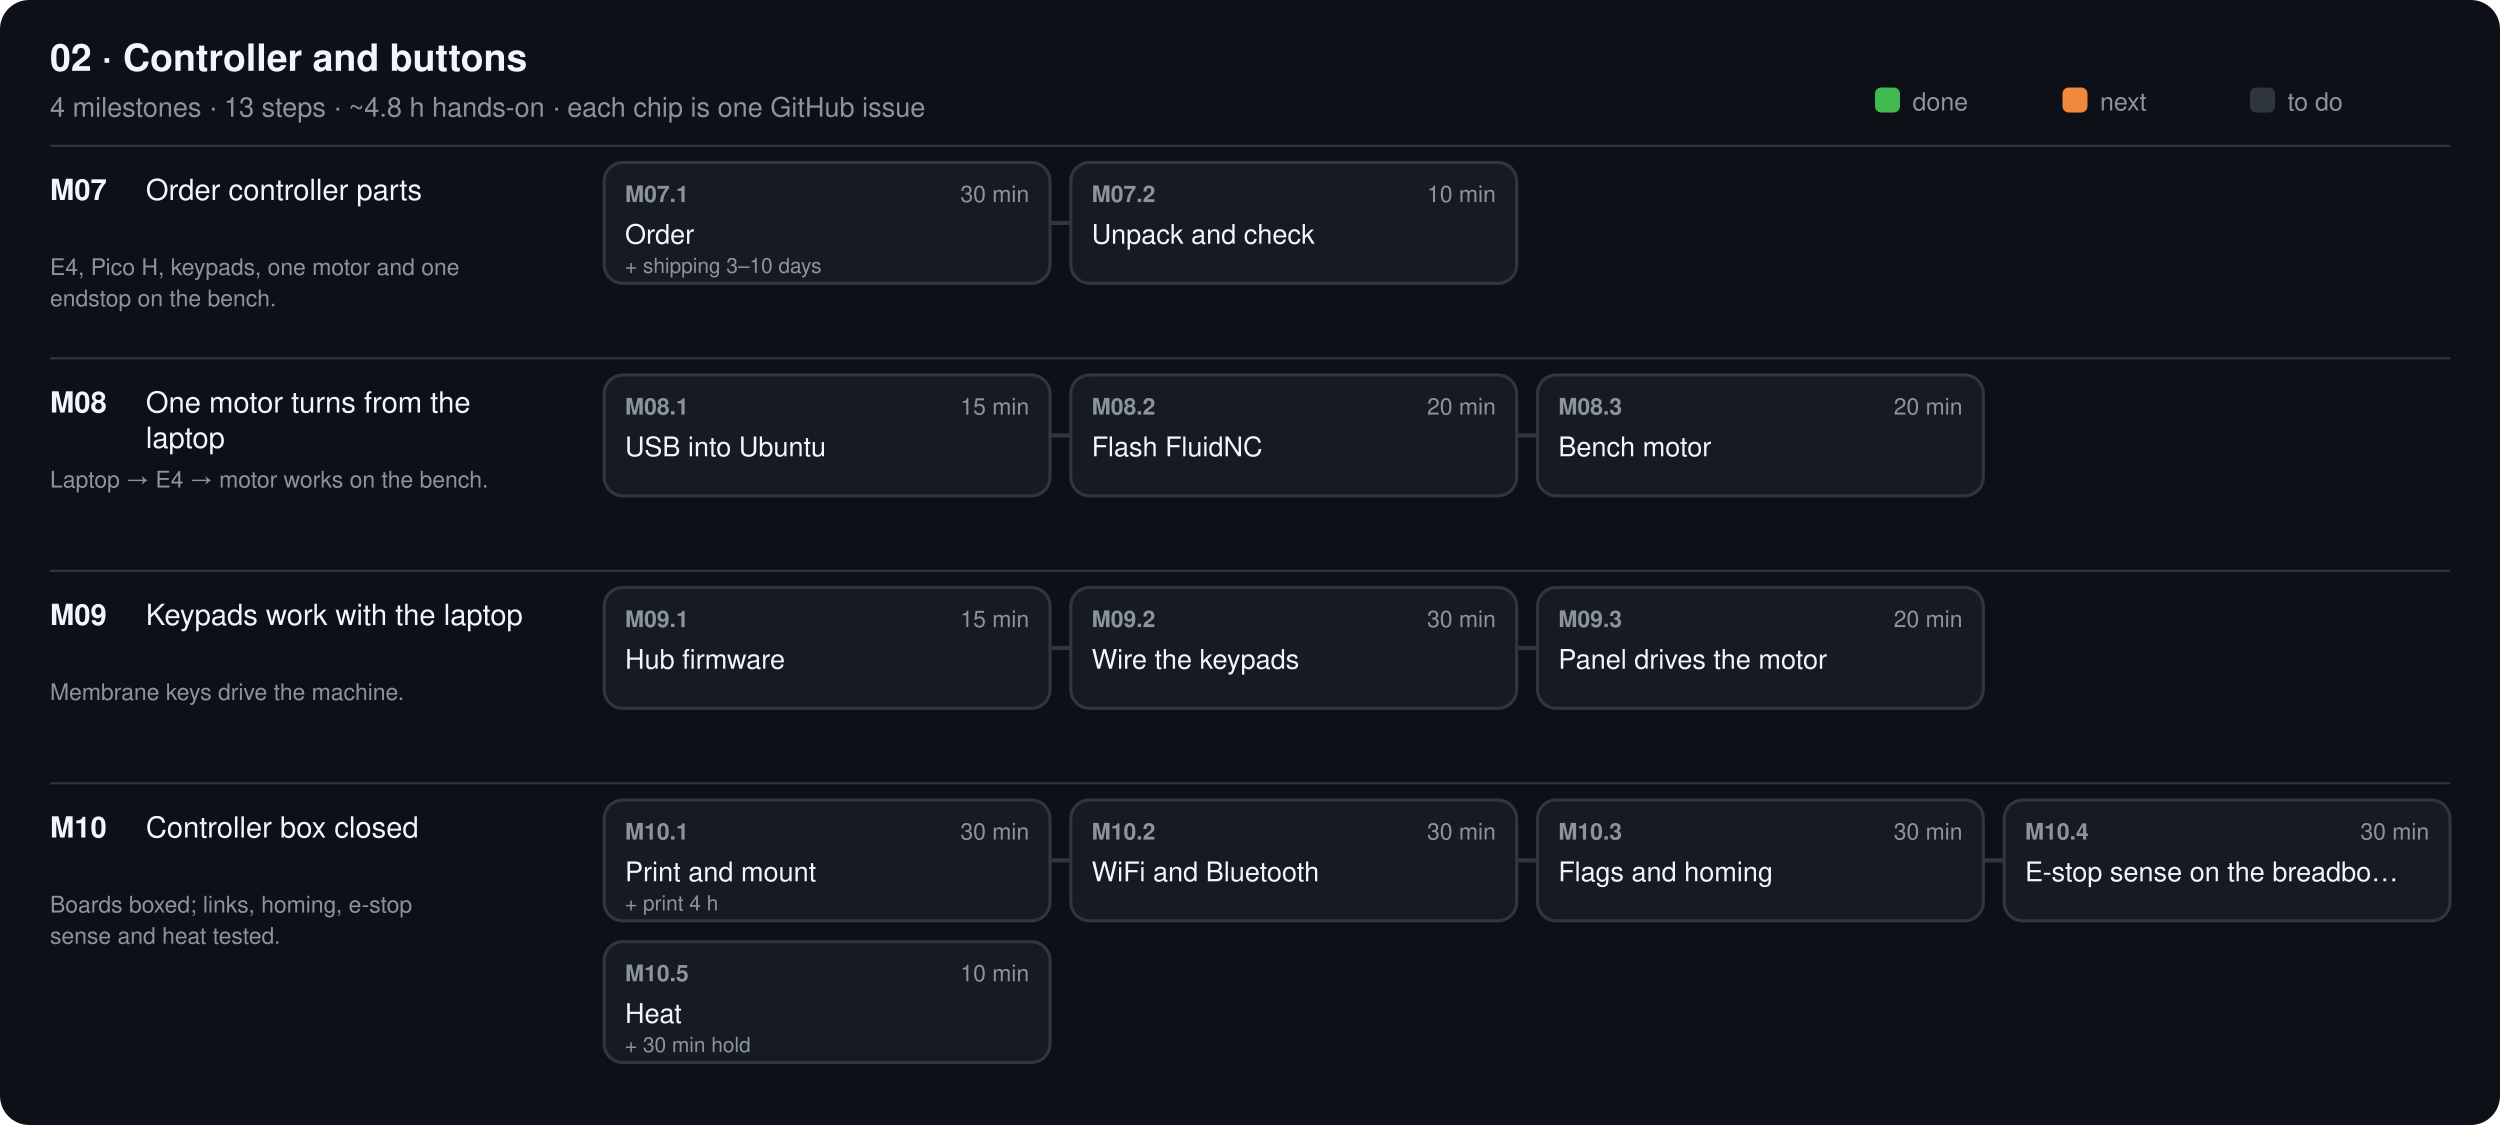
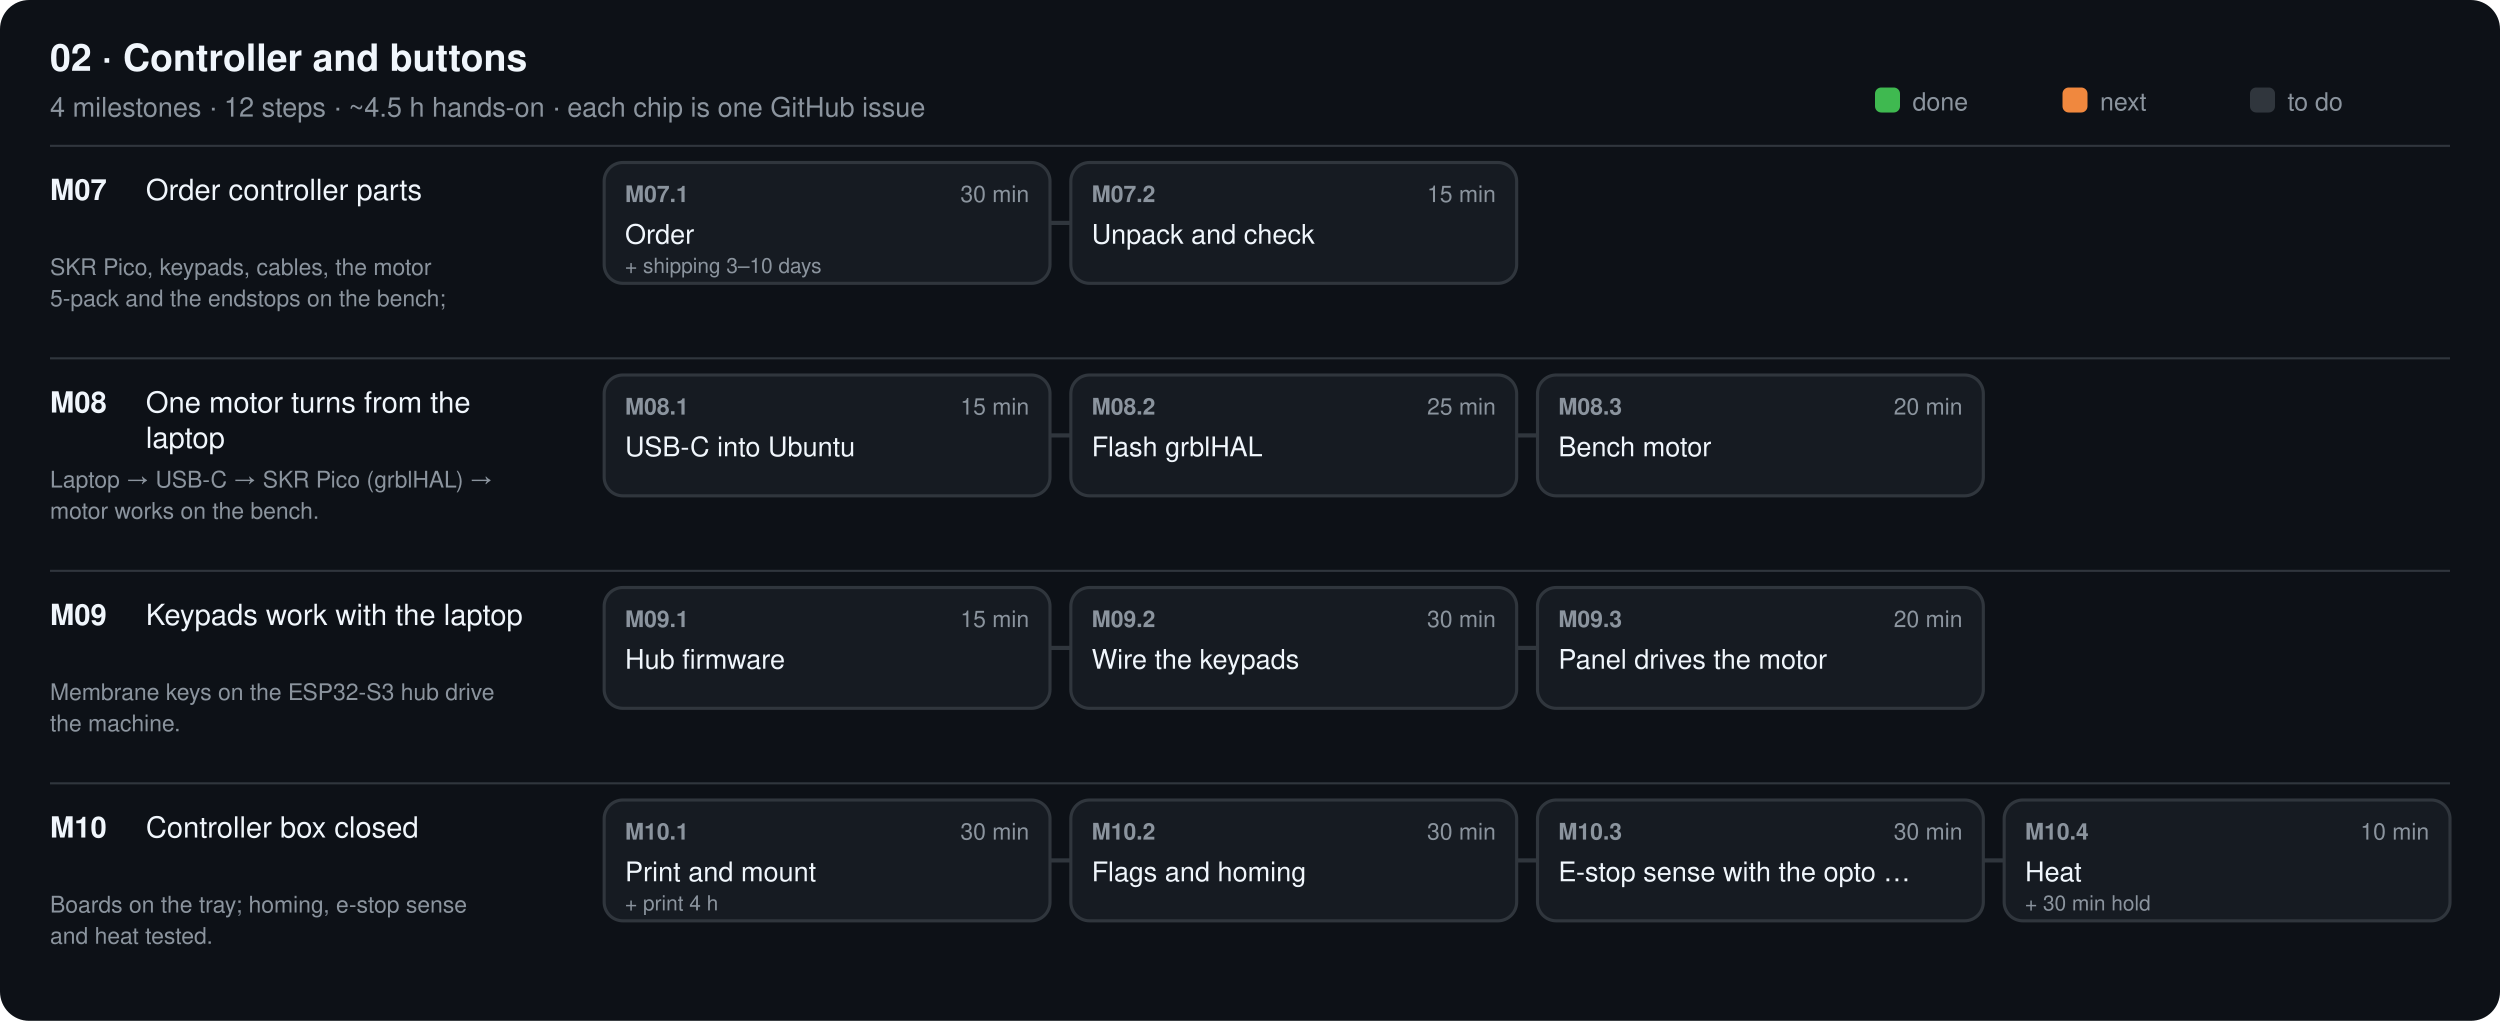
- <svg xmlns="http://www.w3.org/2000/svg" viewBox="0 0 1200 540" font-family="Segoe UI,Helvetica,Arial,sans-serif">
+ <svg xmlns="http://www.w3.org/2000/svg" viewBox="0 0 1200 490" font-family="Segoe UI,Helvetica,Arial,sans-serif">
  <style>.t{fill:#f0f6fc} .m{fill:#8b949e} .b{font-weight:600}</style>
-   <rect width="1200" height="540" rx="14" fill="#0d1117" />
+   <rect width="1200" height="490" rx="14" fill="#0d1117" />
  <text x="24" y="34" class="t b" font-size="18">02 · Controller and buttons</text>
-   <text x="24" y="56" class="m" font-size="13">4 milestones · 13 steps · ~4.8 h hands-on · each chip is one GitHub issue</text>
+   <text x="24" y="56" class="m" font-size="13">4 milestones · 12 steps · ~4.5 h hands-on · each chip is one GitHub issue</text>
  <rect x="900" y="42" width="12" height="12" rx="3" fill="#3fb950" />
  <text x="918" y="53" class="m" font-size="12">done</text>
  <rect x="990" y="42" width="12" height="12" rx="3" fill="#f0883e" />
  <text x="1008" y="53" class="m" font-size="12">next</text>
  <rect x="1080" y="42" width="12" height="12" rx="3" fill="#30363d" />
  <text x="1098" y="53" class="m" font-size="12">to do</text>
  <line x1="24" x2="1176" y1="70" y2="70" stroke="#30363d" stroke-width="1" />
  <text x="24" y="96" class="t b" font-size="14">M07</text>
  <text x="70" y="96" class="t" font-size="14">Order controller parts</text>
-   <text x="24" y="132" class="m" font-size="11">E4, Pico H, keypads, one motor and one</text>
-   <text x="24" y="147" class="m" font-size="11">endstop on the bench.</text>
+   <text x="24" y="132" class="m" font-size="11">SKR Pico, keypads, cables, the motor</text>
+   <text x="24" y="147" class="m" font-size="11">5-pack and the endstops on the bench;</text>
  <rect x="290" y="78" width="214" height="58" rx="9" fill="#161b22" stroke="#30363d" stroke-width="1.5" />
  <text x="300" y="97" fill="#8b949e" font-size="11" class="b">M07.1</text>
  <text x="494" y="97" class="m" font-size="11" text-anchor="end">30 min</text>
  <text x="300" y="117" class="t" font-size="13">Order</text>
  <text x="300" y="131" class="m" font-size="10">+ shipping 3–10 days</text>
  <rect x="514" y="78" width="214" height="58" rx="9" fill="#161b22" stroke="#30363d" stroke-width="1.5" />
  <text x="524" y="97" fill="#8b949e" font-size="11" class="b">M07.2</text>
-   <text x="718" y="97" class="m" font-size="11" text-anchor="end">10 min</text>
+   <text x="718" y="97" class="m" font-size="11" text-anchor="end">15 min</text>
  <text x="524" y="117" class="t" font-size="13">Unpack and check</text>
  <line x1="504" x2="514" y1="107.0" y2="107.0" stroke="#30363d" stroke-width="2" />
  <line x1="24" x2="1176" y1="172" y2="172" stroke="#30363d" stroke-width="1" />
  <text x="24" y="198" class="t b" font-size="14">M08</text>
  <text x="70" y="198" class="t" font-size="14">One motor turns from the</text>
  <text x="70" y="215" class="t" font-size="14">laptop</text>
-   <text x="24" y="234" class="m" font-size="11">Laptop → E4 → motor works on the bench.</text>
+   <text x="24" y="234" class="m" font-size="11">Laptop → USB-C → SKR Pico (grblHAL) →</text>
+   <text x="24" y="249" class="m" font-size="11">motor works on the bench.</text>
  <rect x="290" y="180" width="214" height="58" rx="9" fill="#161b22" stroke="#30363d" stroke-width="1.5" />
  <text x="300" y="199" fill="#8b949e" font-size="11" class="b">M08.1</text>
  <text x="494" y="199" class="m" font-size="11" text-anchor="end">15 min</text>
-   <text x="300" y="219" class="t" font-size="13">USB into Ubuntu</text>
+   <text x="300" y="219" class="t" font-size="13">USB-C into Ubuntu</text>
  <rect x="514" y="180" width="214" height="58" rx="9" fill="#161b22" stroke="#30363d" stroke-width="1.5" />
  <text x="524" y="199" fill="#8b949e" font-size="11" class="b">M08.2</text>
-   <text x="718" y="199" class="m" font-size="11" text-anchor="end">20 min</text>
-   <text x="524" y="219" class="t" font-size="13">Flash FluidNC</text>
+   <text x="718" y="199" class="m" font-size="11" text-anchor="end">25 min</text>
+   <text x="524" y="219" class="t" font-size="13">Flash grblHAL</text>
  <line x1="504" x2="514" y1="209.0" y2="209.0" stroke="#30363d" stroke-width="2" />
  <rect x="738" y="180" width="214" height="58" rx="9" fill="#161b22" stroke="#30363d" stroke-width="1.5" />
  <text x="748" y="199" fill="#8b949e" font-size="11" class="b">M08.3</text>
  <text x="942" y="199" class="m" font-size="11" text-anchor="end">20 min</text>
  <text x="748" y="219" class="t" font-size="13">Bench motor</text>
  <line x1="728" x2="738" y1="209.0" y2="209.0" stroke="#30363d" stroke-width="2" />
  <line x1="24" x2="1176" y1="274" y2="274" stroke="#30363d" stroke-width="1" />
  <text x="24" y="300" class="t b" font-size="14">M09</text>
  <text x="70" y="300" class="t" font-size="14">Keypads work with the laptop</text>
-   <text x="24" y="336" class="m" font-size="11">Membrane keys drive the machine.</text>
+   <text x="24" y="336" class="m" font-size="11">Membrane keys on the ESP32-S3 hub drive</text>
+   <text x="24" y="351" class="m" font-size="11">the machine.</text>
  <rect x="290" y="282" width="214" height="58" rx="9" fill="#161b22" stroke="#30363d" stroke-width="1.5" />
  <text x="300" y="301" fill="#8b949e" font-size="11" class="b">M09.1</text>
  <text x="494" y="301" class="m" font-size="11" text-anchor="end">15 min</text>
  <text x="300" y="321" class="t" font-size="13">Hub firmware</text>
  <rect x="514" y="282" width="214" height="58" rx="9" fill="#161b22" stroke="#30363d" stroke-width="1.5" />
  <text x="524" y="301" fill="#8b949e" font-size="11" class="b">M09.2</text>
  <text x="718" y="301" class="m" font-size="11" text-anchor="end">30 min</text>
  <text x="524" y="321" class="t" font-size="13">Wire the keypads</text>
  <line x1="504" x2="514" y1="311.0" y2="311.0" stroke="#30363d" stroke-width="2" />
  <rect x="738" y="282" width="214" height="58" rx="9" fill="#161b22" stroke="#30363d" stroke-width="1.5" />
  <text x="748" y="301" fill="#8b949e" font-size="11" class="b">M09.3</text>
  <text x="942" y="301" class="m" font-size="11" text-anchor="end">20 min</text>
  <text x="748" y="321" class="t" font-size="13">Panel drives the motor</text>
  <line x1="728" x2="738" y1="311.0" y2="311.0" stroke="#30363d" stroke-width="2" />
  <line x1="24" x2="1176" y1="376" y2="376" stroke="#30363d" stroke-width="1" />
  <text x="24" y="402" class="t b" font-size="14">M10</text>
  <text x="70" y="402" class="t" font-size="14">Controller box closed</text>
-   <text x="24" y="438" class="m" font-size="11">Boards boxed; links, homing, e-stop</text>
-   <text x="24" y="453" class="m" font-size="11">sense and heat tested.</text>
+   <text x="24" y="438" class="m" font-size="11">Boards on the tray; homing, e-stop sense</text>
+   <text x="24" y="453" class="m" font-size="11">and heat tested.</text>
  <rect x="290" y="384" width="214" height="58" rx="9" fill="#161b22" stroke="#30363d" stroke-width="1.5" />
  <text x="300" y="403" fill="#8b949e" font-size="11" class="b">M10.1</text>
  <text x="494" y="403" class="m" font-size="11" text-anchor="end">30 min</text>
  <text x="300" y="423" class="t" font-size="13">Print and mount</text>
  <text x="300" y="437" class="m" font-size="10">+ print 4 h</text>
  <rect x="514" y="384" width="214" height="58" rx="9" fill="#161b22" stroke="#30363d" stroke-width="1.5" />
  <text x="524" y="403" fill="#8b949e" font-size="11" class="b">M10.2</text>
  <text x="718" y="403" class="m" font-size="11" text-anchor="end">30 min</text>
-   <text x="524" y="423" class="t" font-size="13">WiFi and Bluetooth</text>
+   <text x="524" y="423" class="t" font-size="13">Flags and homing</text>
  <line x1="504" x2="514" y1="413.0" y2="413.0" stroke="#30363d" stroke-width="2" />
  <rect x="738" y="384" width="214" height="58" rx="9" fill="#161b22" stroke="#30363d" stroke-width="1.5" />
  <text x="748" y="403" fill="#8b949e" font-size="11" class="b">M10.3</text>
  <text x="942" y="403" class="m" font-size="11" text-anchor="end">30 min</text>
-   <text x="748" y="423" class="t" font-size="13">Flags and homing</text>
+   <text x="748" y="423" class="t" font-size="13">E-stop sense with the opto …</text>
  <line x1="728" x2="738" y1="413.0" y2="413.0" stroke="#30363d" stroke-width="2" />
  <rect x="962" y="384" width="214" height="58" rx="9" fill="#161b22" stroke="#30363d" stroke-width="1.5" />
  <text x="972" y="403" fill="#8b949e" font-size="11" class="b">M10.4</text>
-   <text x="1166" y="403" class="m" font-size="11" text-anchor="end">30 min</text>
-   <text x="972" y="423" class="t" font-size="13">E-stop sense on the breadbo…</text>
+   <text x="1166" y="403" class="m" font-size="11" text-anchor="end">10 min</text>
+   <text x="972" y="423" class="t" font-size="13">Heat</text>
+   <text x="972" y="437" class="m" font-size="10">+ 30 min hold</text>
  <line x1="952" x2="962" y1="413.0" y2="413.0" stroke="#30363d" stroke-width="2" />
-   <rect x="290" y="452" width="214" height="58" rx="9" fill="#161b22" stroke="#30363d" stroke-width="1.5" />
-   <text x="300" y="471" fill="#8b949e" font-size="11" class="b">M10.5</text>
-   <text x="494" y="471" class="m" font-size="11" text-anchor="end">10 min</text>
-   <text x="300" y="491" class="t" font-size="13">Heat</text>
-   <text x="300" y="505" class="m" font-size="10">+ 30 min hold</text>
</svg>
